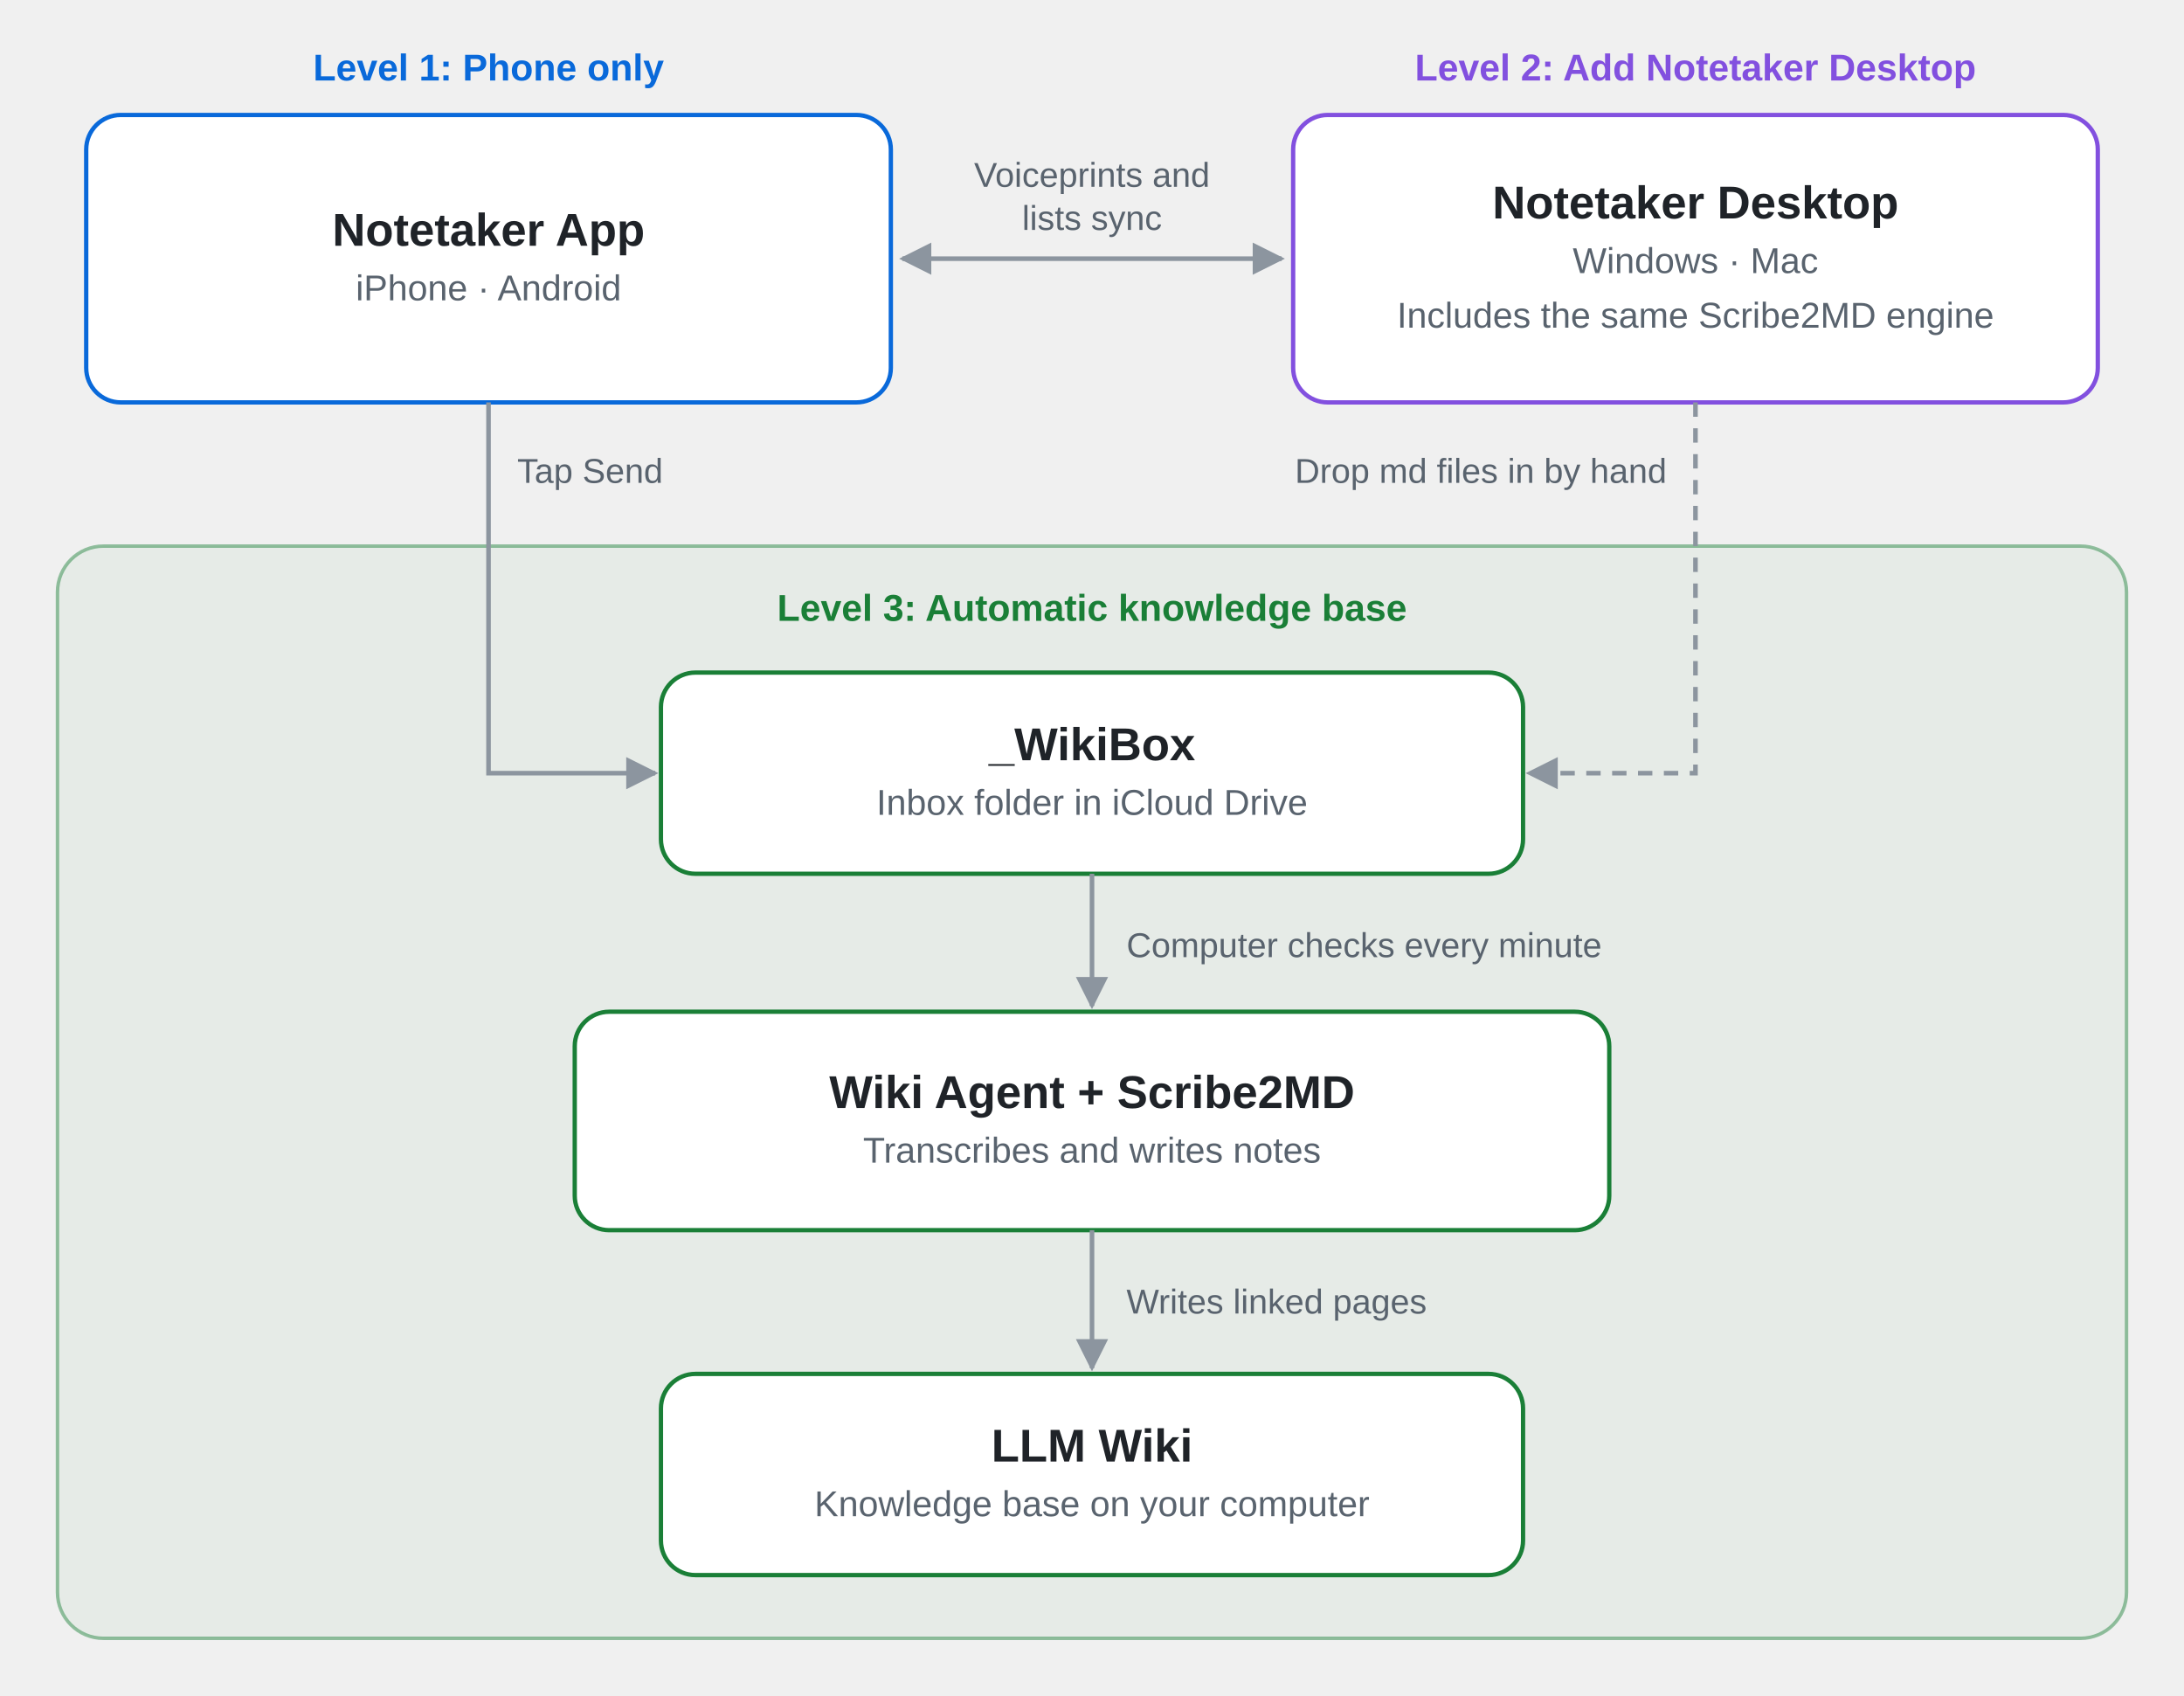
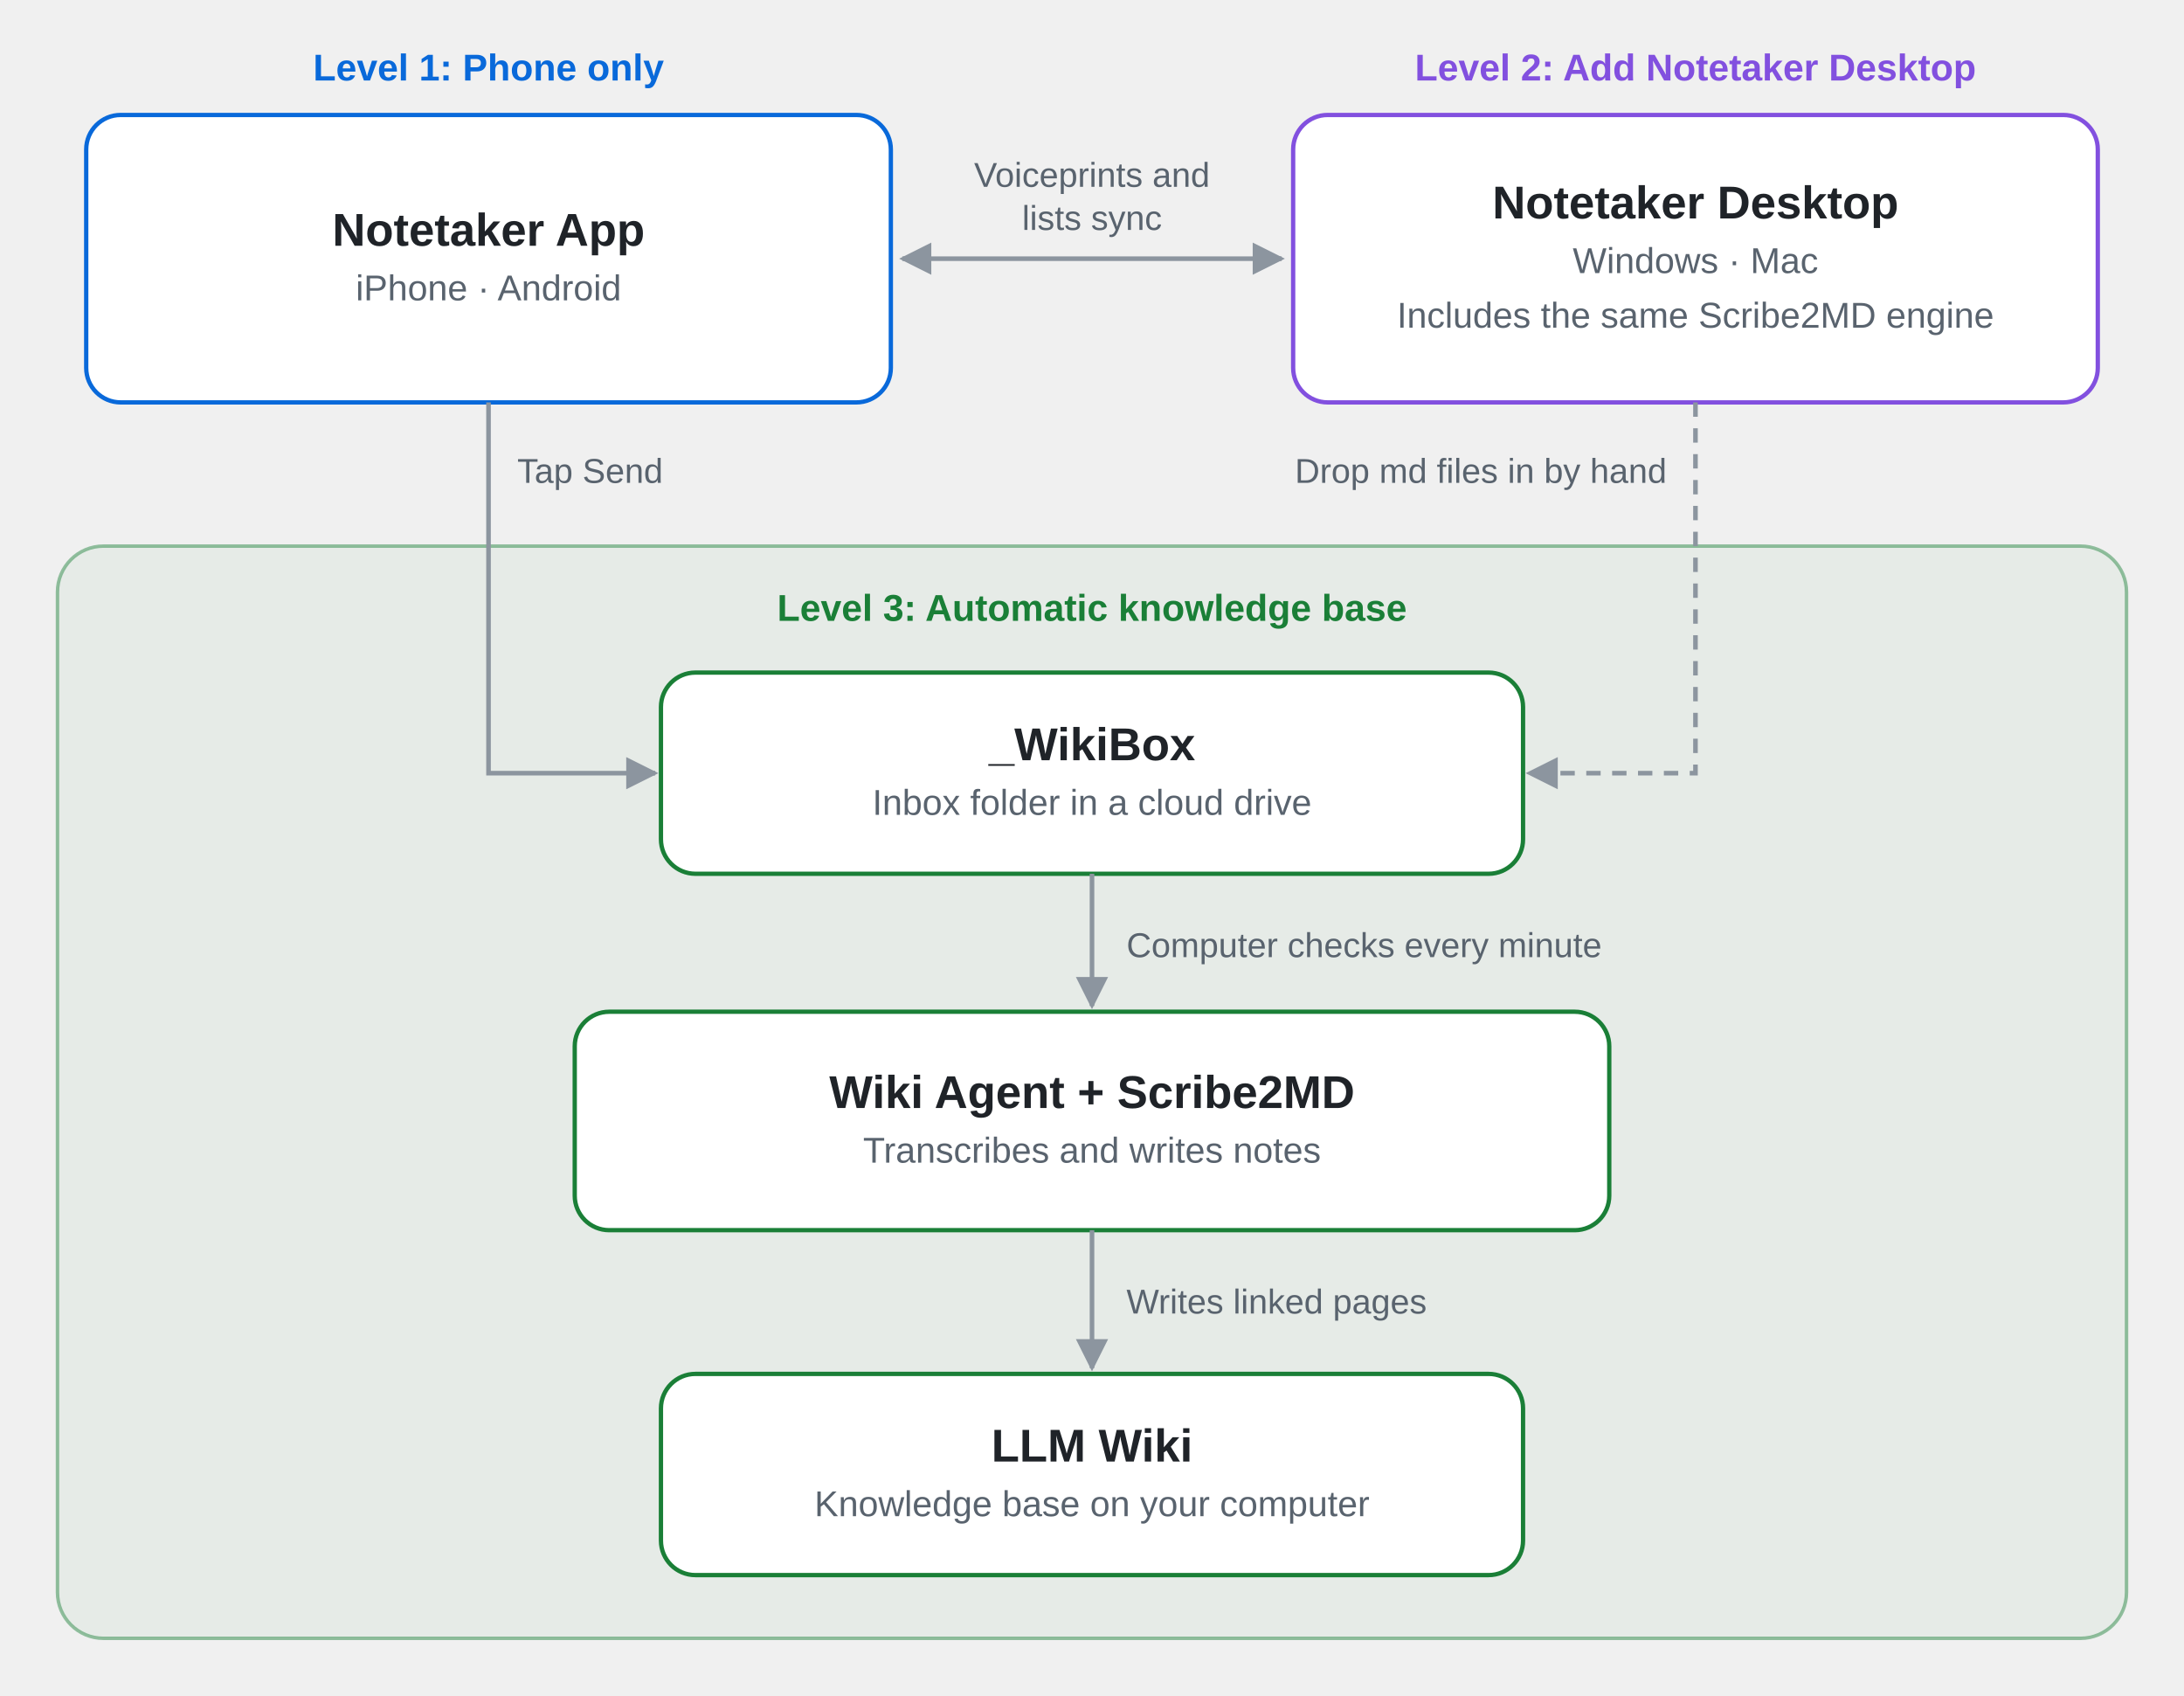
<svg xmlns="http://www.w3.org/2000/svg" viewBox="0 0 760 590" width="760" height="590" role="img" aria-labelledby="title" xml:lang="en" font-family="-apple-system,'Segoe UI','Helvetica Neue',Arial,sans-serif">
  <style>
.card{fill:#ffffff;stroke-width:1.5}
.t{fill:#1f2328;font-weight:600;font-size:16px}
.s{fill:#59636e;font-size:12.5px}
.lbl{fill:#59636e;font-size:12px}
.cap{font-weight:600;font-size:13px}
.line{stroke:#8c959f;stroke-width:1.6;fill:none}
.dash{stroke-dasharray:5 4}
.head{fill:#8c959f}
.k1{stroke:#0969da}.f1{fill:#0969da}
.k2{stroke:#8250df}.f2{fill:#8250df}
.k3{stroke:#1a7f37}.f3{fill:#1a7f37}
.group{fill:#1a7f37;fill-opacity:.05;stroke:#1a7f37;stroke-opacity:.45;stroke-width:1.2}
@media (prefers-color-scheme: dark){
.card{fill:#151b23}
.t{fill:#f0f6fc}
.s,.lbl{fill:#9198a1}
.line{stroke:#656c76}.head{fill:#656c76}
.k1{stroke:#4493f8}.f1{fill:#4493f8}
.k2{stroke:#ab7df8}.f2{fill:#ab7df8}
.k3{stroke:#3fb950}.f3{fill:#3fb950}
.group{fill:#3fb950;fill-opacity:.07;stroke:#3fb950;stroke-opacity:.5}
}
</style>
  <defs>
    <marker id="a" viewBox="0 0 10 10" refX="9" refY="5" markerWidth="7" markerHeight="7" orient="auto-start-reverse">
      <path d="M0 0 L10 5 L0 10 z" class="head" />
    </marker>
  </defs>
  <rect x="20" y="190" width="720" height="380" rx="16" class="group" />
  <text x="170.0" y="28" class="cap f1" text-anchor="middle">Level 1: Phone only</text>
  <text x="590.0" y="28" class="cap f2" text-anchor="middle">Level 2: Add Notetaker Desktop</text>
  <text x="380.0" y="216" class="cap f3" text-anchor="middle">Level 3: Automatic knowledge base</text>
  <rect x="30" y="40" width="280" height="100" rx="12" class="card k1" />
  <text x="170.0" y="85.5" class="t" text-anchor="middle">Notetaker App</text>
  <text x="170.0" y="104.5" class="s" text-anchor="middle">iPhone · Android</text>
  <rect x="450" y="40" width="280" height="100" rx="12" class="card k2" />
  <text x="590.0" y="76.0" class="t" text-anchor="middle">Notetaker Desktop</text>
  <text x="590.0" y="95.0" class="s" text-anchor="middle">Windows · Mac</text>
  <text x="590.0" y="114.0" class="s" text-anchor="middle">Includes the same Scribe2MD engine</text>
  <path d="M314 90.0 H446" class="line" marker-start="url(#a)" marker-end="url(#a)" />
  <text x="380.0" y="65.0" class="lbl" text-anchor="middle">Voiceprints and</text>
  <text x="380.0" y="80.0" class="lbl" text-anchor="middle">lists sync</text>
  <path d="M170 140 V269.0 H228" class="line" marker-end="url(#a)" />
  <text x="180" y="168" class="lbl" text-anchor="start">Tap Send</text>
  <path d="M590 140 V269.0 H532" class="line dash" marker-end="url(#a)" />
  <text x="580" y="168" class="lbl" text-anchor="end">Drop md files in by hand</text>
  <rect x="230" y="234" width="300" height="70" rx="12" class="card k3" />
  <text x="380.0" y="264.5" class="t" text-anchor="middle">_WikiBox</text>
-   <text x="380.0" y="283.5" class="s" text-anchor="middle">Inbox folder in iCloud Drive</text>
+   <text x="380.0" y="283.5" class="s" text-anchor="middle">Inbox folder in a cloud drive</text>
  <path d="M380.0 304 V350" class="line" marker-end="url(#a)" />
  <text x="392.0" y="333" class="lbl" text-anchor="start">Computer checks every minute</text>
  <rect x="200" y="352" width="360" height="76" rx="12" class="card k3" />
  <text x="380.0" y="385.5" class="t" text-anchor="middle">Wiki Agent + Scribe2MD</text>
  <text x="380.0" y="404.5" class="s" text-anchor="middle">Transcribes and writes notes</text>
  <path d="M380.0 428 V476" class="line" marker-end="url(#a)" />
  <text x="392.0" y="457" class="lbl" text-anchor="start">Writes linked pages</text>
  <rect x="230" y="478" width="300" height="70" rx="12" class="card k3" />
  <text x="380.0" y="508.5" class="t" text-anchor="middle">LLM Wiki</text>
  <text x="380.0" y="527.5" class="s" text-anchor="middle">Knowledge base on your computer</text>
</svg>
